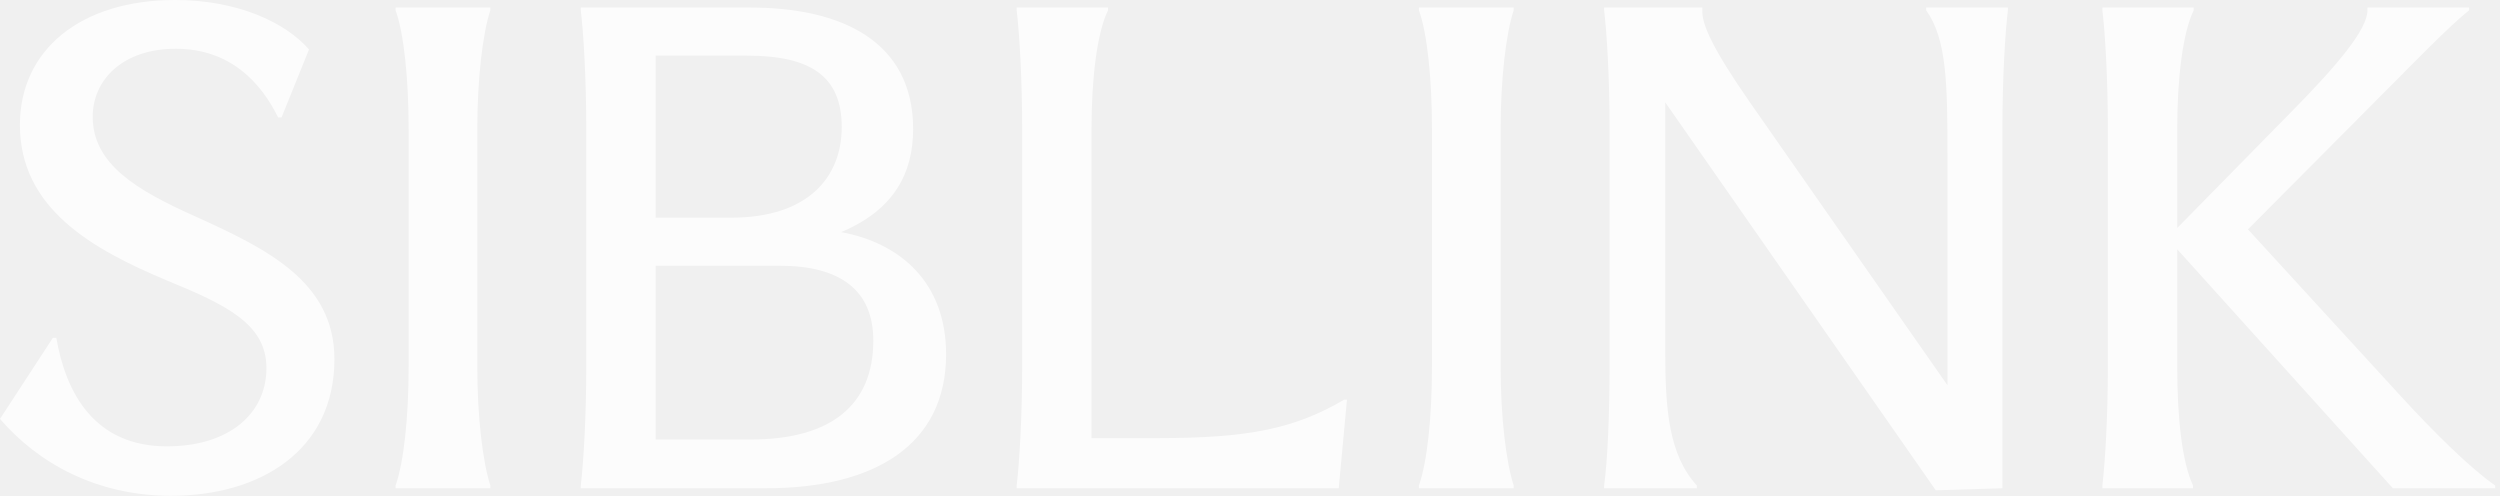
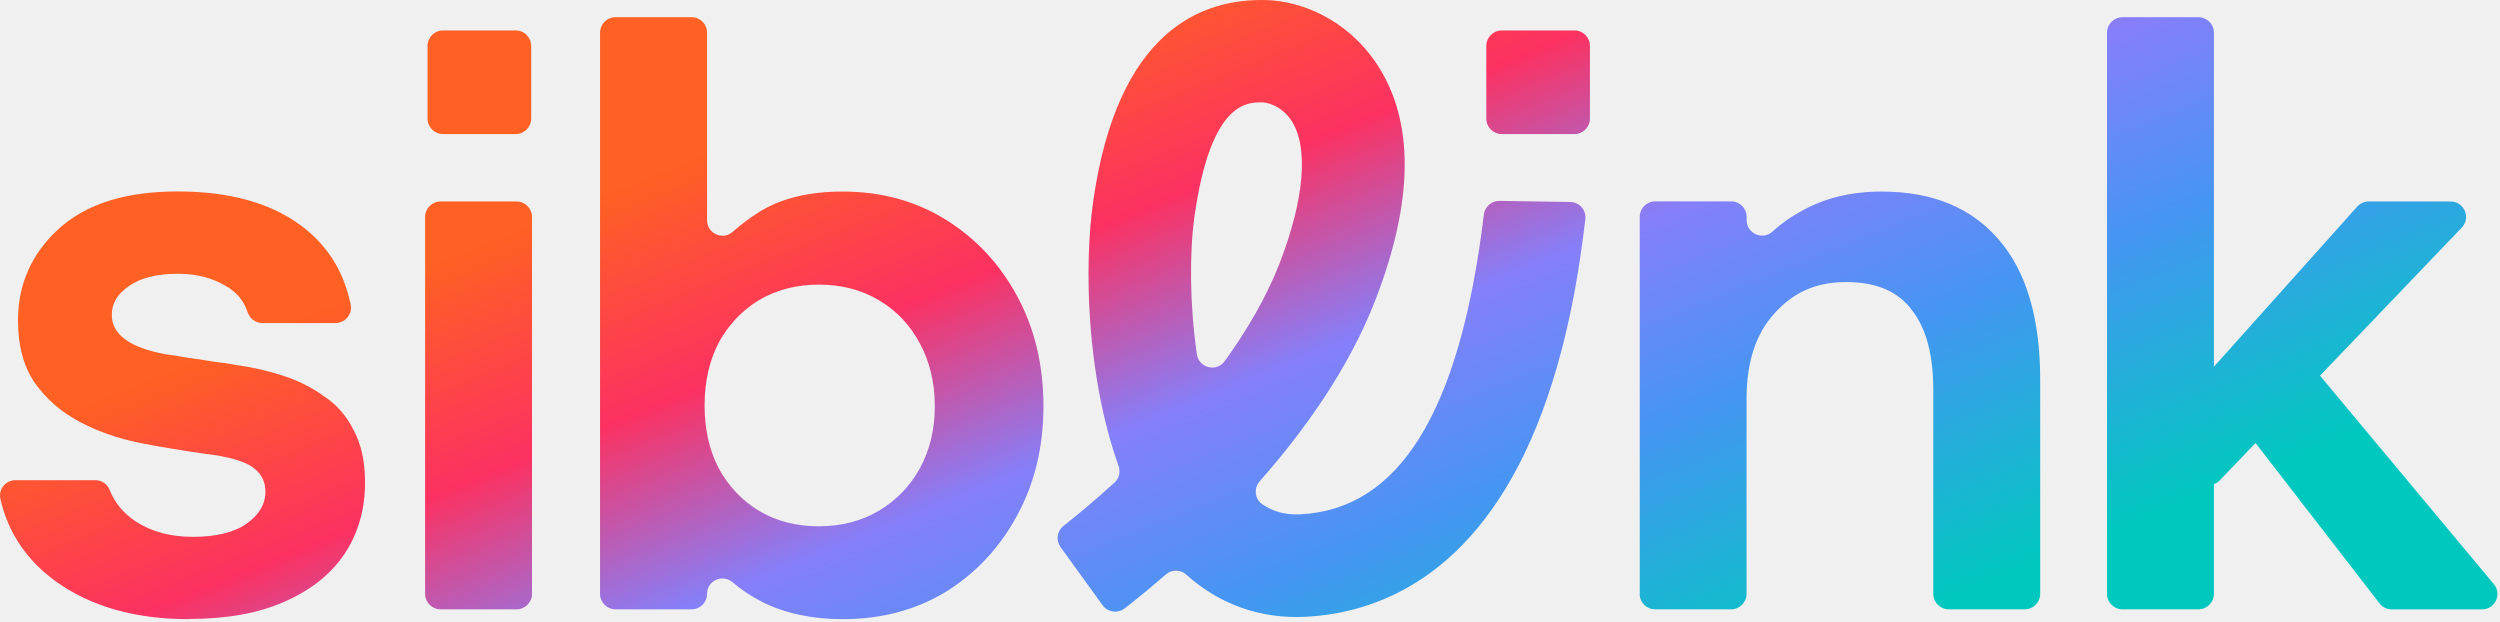
- <svg xmlns="http://www.w3.org/2000/svg" width="474" height="94" viewBox="0 0 474 94" fill="none">
-   <path d="M453.684 92.57L412.802 47.262V69.525C412.802 79.16 413.713 87.623 415.796 92.05V92.57H398.61V92.05C399.131 87.623 399.652 79.16 399.652 69.395V24.607C399.652 14.842 399.131 6.249 398.61 1.953V1.432H415.927V1.953C413.843 6.249 412.802 14.842 412.802 24.477V43.226L434.675 20.962C443.138 12.369 448.867 5.598 448.867 1.953V1.432H468.136V1.953C464.23 5.078 457.72 11.848 450.689 18.879L426.212 43.486L454.726 74.603C461.496 82.025 468.396 88.795 473.083 92.05V92.57H453.684Z" fill="white" fill-opacity="0.8" />
-   <path d="M367.026 92.961L315.728 19.399V66.401C315.728 77.598 316.379 86.191 321.717 92.05V92.57H304.141V92.05C304.792 87.363 305.182 78.639 305.182 68.744V24.607C305.182 14.842 304.661 6.249 304.141 1.953V1.432H322.759V1.953C322.629 4.557 324.712 9.244 331.873 19.53L369.239 73.041V29.425C369.239 15.884 369.109 7.421 365.203 1.953V1.432H380.697V1.953C380.176 6.249 379.655 14.842 379.655 24.607V92.57L367.026 92.961Z" fill="white" fill-opacity="0.8" />
-   <path d="M269.027 92.05C270.589 87.623 271.501 79.16 271.501 69.525V24.477C271.501 14.842 270.589 6.249 269.027 1.953V1.432H286.994V1.953C285.562 6.249 284.521 14.842 284.521 24.477V69.525C284.521 79.16 285.562 87.623 286.994 92.05V92.57H269.027V92.05Z" fill="white" fill-opacity="0.8" />
-   <path d="M254.865 75.775H255.386L253.823 92.57H192.761V92.05C193.282 87.623 193.802 79.16 193.802 69.395V24.607C193.802 14.842 193.282 6.249 192.761 1.953V1.432H210.077V1.953C207.994 6.249 206.952 14.842 206.952 24.477V83.066H219.581C236.898 83.066 245.491 81.243 254.865 75.775Z" fill="white" fill-opacity="0.8" />
-   <path d="M110.116 92.05C110.637 87.623 111.157 79.16 111.157 69.395V24.607C111.157 14.842 110.637 6.249 110.116 1.953V1.432H142.275C159.33 1.432 173.131 7.682 173.131 24.477C173.131 32.81 169.486 39.84 159.461 44.007C170.788 46.09 179.381 53.641 179.381 67.182C179.381 84.238 165.971 92.57 145.269 92.57H110.116V92.05ZM138.629 41.273C153.211 41.273 159.591 33.591 159.591 24.087C159.591 14.582 153.862 10.546 141.624 10.546H124.307V41.273H138.629ZM142.405 83.326C157.508 83.326 165.58 76.817 165.58 64.578C165.58 54.943 159.2 50.386 147.873 50.386H124.307V83.326H142.405Z" fill="white" fill-opacity="0.8" />
-   <path d="M75.002 92.05C76.564 87.623 77.476 79.16 77.476 69.525V24.477C77.476 14.842 76.564 6.249 75.002 1.953V1.432H92.969V1.953C91.537 6.249 90.496 14.842 90.496 24.477V69.525C90.496 79.16 91.537 87.623 92.969 92.05V92.57H75.002V92.05Z" fill="white" fill-opacity="0.8" />
-   <path d="M32.419 94.003C18.228 94.003 7.161 87.753 0 79.421L10.025 64.057H10.676C12.499 74.603 17.967 84.629 31.638 84.629C43.486 84.629 50.517 78.379 50.517 69.786C50.517 61.453 42.965 57.808 31.508 53.121C17.577 47.262 3.776 39.58 3.776 23.696C3.776 9.504 15.233 0 33.2 0C44.918 0 54.032 4.166 58.589 9.374L53.381 22.264H52.73C49.475 15.624 43.616 9.244 33.331 9.244C23.305 9.244 17.577 15.103 17.577 22.134C17.577 31.117 25.909 36.065 36.976 41.012C50.517 47.132 63.406 53.381 63.406 68.093C63.406 85.41 49.345 94.003 32.419 94.003Z" fill="white" fill-opacity="0.8" />
+ <svg xmlns="http://www.w3.org/2000/svg" width="929" height="231" viewBox="0 0 929 231" fill="none">
+   <path d="M65.95 71.144C85.298 71.144 100.685 75.41 112.073 83.98C121.747 91.254 127.841 101.004 130.316 113.268C131.04 116.771 128.222 120.047 124.642 120.047H97.447C94.858 120.047 92.725 118.257 91.925 115.781C90.592 111.744 87.926 108.583 83.965 106.298C78.861 103.251 72.958 101.728 66.255 101.728C58.295 101.728 52.201 103.251 47.935 106.298C43.67 109.154 41.536 112.696 41.536 117C41.536 124.275 48.164 129.149 61.456 131.625C61.608 131.625 61.761 131.663 61.951 131.701C63.932 131.93 66.407 132.311 69.34 132.882C72.615 133.301 75.967 133.796 79.433 134.405C82.898 134.824 85.641 135.205 87.697 135.624C93.601 136.424 99.428 137.757 105.103 139.585C110.816 141.413 115.882 143.966 120.376 147.241C125.06 150.288 128.717 154.478 131.383 159.771C134.239 165.065 135.648 171.578 135.648 179.31C135.648 189.288 133.097 198.163 127.993 205.895C122.89 213.435 115.463 219.339 105.675 223.604C96.115 227.87 84.27 230.003 70.216 230.003V230.079C50.258 230.079 33.767 225.395 20.703 216.025C9.81 208.065 2.955 197.858 0.137 185.327C-0.663 181.785 2.155 178.434 5.773 178.434H35.442C37.766 178.434 39.898 179.843 40.736 182.052C42.564 186.736 45.764 190.621 50.335 193.706C56.238 197.591 63.36 199.495 71.739 199.495C80.118 199.495 87.126 197.857 91.582 194.62C96.267 191.345 98.628 187.384 98.628 182.699C98.628 178.814 96.99 175.768 93.753 173.521C90.477 171.273 84.688 169.636 76.348 168.646C73.301 168.227 69.302 167.617 64.427 166.817C59.552 166.018 55.553 165.294 52.506 164.685C44.165 163.047 36.509 160.419 29.577 156.725C22.645 153.068 17.047 148.155 12.781 142.062C8.706 135.968 6.687 128.312 6.687 119.133C6.687 105.688 11.677 94.377 21.655 85.198C31.824 75.829 46.602 71.144 65.95 71.144ZM256.992 6.396C260.153 6.396 262.743 8.948 262.743 12.148V81.846C262.743 86.759 268.532 89.425 272.226 86.189C275.197 83.561 278.435 81.122 282.016 78.837C290.166 73.734 300.563 71.182 313.17 71.182C327.414 71.182 340.174 74.647 351.371 81.579C362.568 88.511 371.442 97.995 377.955 109.992C384.468 122.028 387.743 135.663 387.743 150.936C387.743 166.208 384.468 179.538 377.955 191.573C371.442 203.609 362.568 213.055 351.371 219.986C340.174 226.728 327.452 230.079 313.17 230.079C301.744 230.079 291.766 227.946 283.234 223.681C279.197 221.624 275.54 219.187 272.226 216.368C268.494 213.169 262.743 215.759 262.743 220.672C262.743 223.833 260.191 226.423 256.992 226.423H228.732C225.571 226.423 222.982 223.871 222.981 220.672V12.148C222.982 8.986 225.533 6.396 228.732 6.396H256.992ZM406.253 74.686C415.279 11.424 446.472 -0.764 470.886 0.036C483.302 0.455 500.517 6.968 511.677 23.879C525.616 45.017 525.426 74.496 511.067 111.554C501.317 136.767 484.825 159.885 468.105 178.853C465.82 181.442 466.239 185.479 469.134 187.422C473.285 190.24 477.818 191.383 483.265 191.116C519.523 189.288 542.413 154.02 551.401 79.752C551.744 76.819 554.258 74.609 557.19 74.647L583.546 75.066H583.508C586.897 75.105 589.525 78.076 589.106 81.466C587.088 98.757 582.67 129.645 571.016 158.362C548.202 214.463 511.715 227.832 485.169 229.203C468.411 230.041 453.176 224.633 440.76 213.474C438.627 211.569 435.39 211.569 433.219 213.474C426.82 219.034 421.488 223.338 417.908 226.08C415.356 228.061 411.623 227.527 409.719 224.899L394.103 203.305C392.313 200.791 392.77 197.324 395.208 195.42C399.359 192.144 406.139 186.622 414.175 179.31C415.889 177.748 416.422 175.311 415.66 173.14C403.701 139.585 402.787 98.871 406.253 74.686ZM816.94 6.396C820.101 6.397 822.691 8.948 822.691 12.148V136.285L875.936 76.78C877.041 75.562 878.565 74.876 880.202 74.876H910.633C915.698 74.876 918.288 80.933 914.784 84.589L862.115 139.601L926.705 217.054C929.828 220.786 927.162 226.461 922.287 226.461H888.771C886.981 226.461 885.306 225.623 884.239 224.214L838.159 164.622L824.9 178.472C824.262 179.14 823.502 179.616 822.691 179.905V220.672C822.691 223.833 820.139 226.423 816.94 226.423H788.718C785.557 226.423 782.967 223.871 782.967 220.672V12.148C782.967 8.986 785.519 6.397 788.718 6.396H816.94ZM191.939 74.876C195.115 74.876 197.69 77.451 197.69 80.627V220.672C197.69 223.848 195.115 226.423 191.939 226.423H163.718C160.542 226.423 157.967 223.848 157.967 220.672V80.627C157.967 77.451 160.542 74.876 163.718 74.876H191.939ZM699.177 71.182C718.106 71.182 732.693 77.2 742.862 89.197C753.031 101.004 758.135 118.334 758.135 141.147V220.672C758.135 223.833 755.583 226.423 752.384 226.423H724.162C721.001 226.423 718.41 223.871 718.41 220.672V144.842C718.41 131.816 715.744 121.913 710.45 115.21C705.347 108.278 697.196 104.813 685.999 104.812C674.802 104.812 666.347 108.697 659.415 116.429C652.483 123.97 649.017 134.558 649.017 148.193V220.672C649.016 223.833 646.465 226.423 643.266 226.423H615.044C611.883 226.423 609.293 223.871 609.293 220.672H609.331V80.59C609.331 77.429 611.883 74.838 615.082 74.838H643.304C646.465 74.838 649.055 77.391 649.055 80.59V81.809C649.055 86.759 654.92 89.425 658.614 86.074C661.775 83.18 665.318 80.665 669.241 78.532C677.81 73.657 687.789 71.182 699.177 71.182ZM304.296 105.765C295.917 105.765 288.49 107.707 281.977 111.554C275.655 115.439 270.665 120.732 267.009 127.436C263.543 134.177 261.829 141.909 261.829 150.669C261.829 159.429 263.543 167.16 267.009 173.901C270.665 180.643 275.655 185.936 281.977 189.783C288.49 193.668 295.917 195.572 304.296 195.572C312.637 195.572 320.101 193.63 326.614 189.783C333.127 185.898 338.231 180.605 341.888 173.901C345.544 167.16 347.372 159.543 347.372 150.974C347.372 142.404 345.544 134.482 341.888 127.74C338.231 120.808 333.127 115.4 326.614 111.554C320.101 107.669 312.675 105.765 304.296 105.765ZM468.067 38.047C461.669 38.047 449.558 40.6 443.921 80.057C441.978 93.73 442.055 112.963 444.759 131.625C445.52 136.767 452.109 138.404 455.118 134.177C463.345 122.789 470.581 110.487 475.532 97.767C484.749 73.925 486.349 54.614 479.875 44.788C475.762 38.542 469.591 38.047 469.515 38.047H468.067ZM585.069 11.31C588.245 11.311 590.82 13.885 590.82 17.061V44.065C590.82 47.241 588.245 49.816 585.069 49.816H558.065C554.889 49.816 552.315 47.241 552.314 44.065V17.061C552.314 13.886 554.889 11.311 558.065 11.31H585.069ZM191.635 11.31C194.811 11.31 197.386 13.885 197.386 17.061V44.065C197.386 47.241 194.811 49.815 191.635 49.815H164.632C161.456 49.815 158.881 47.241 158.881 44.065V17.061C158.881 13.885 161.456 11.31 164.632 11.31H191.635Z" fill="url(#paint0_linear_1760_1500)" />
+   <defs>
+     <linearGradient id="paint0_linear_1760_1500" x1="18.211" y1="155.378" x2="140.647" y2="458.152" gradientUnits="userSpaceOnUse">
+       <stop stop-color="#FF6023" />
+       <stop offset="0.245" stop-color="#FC3161" />
+       <stop offset="0.471" stop-color="#867FF9" />
+       <stop offset="0.697" stop-color="#4496F2" />
+       <stop offset="1" stop-color="#01C8BF" />
+     </linearGradient>
+   </defs>
</svg>
